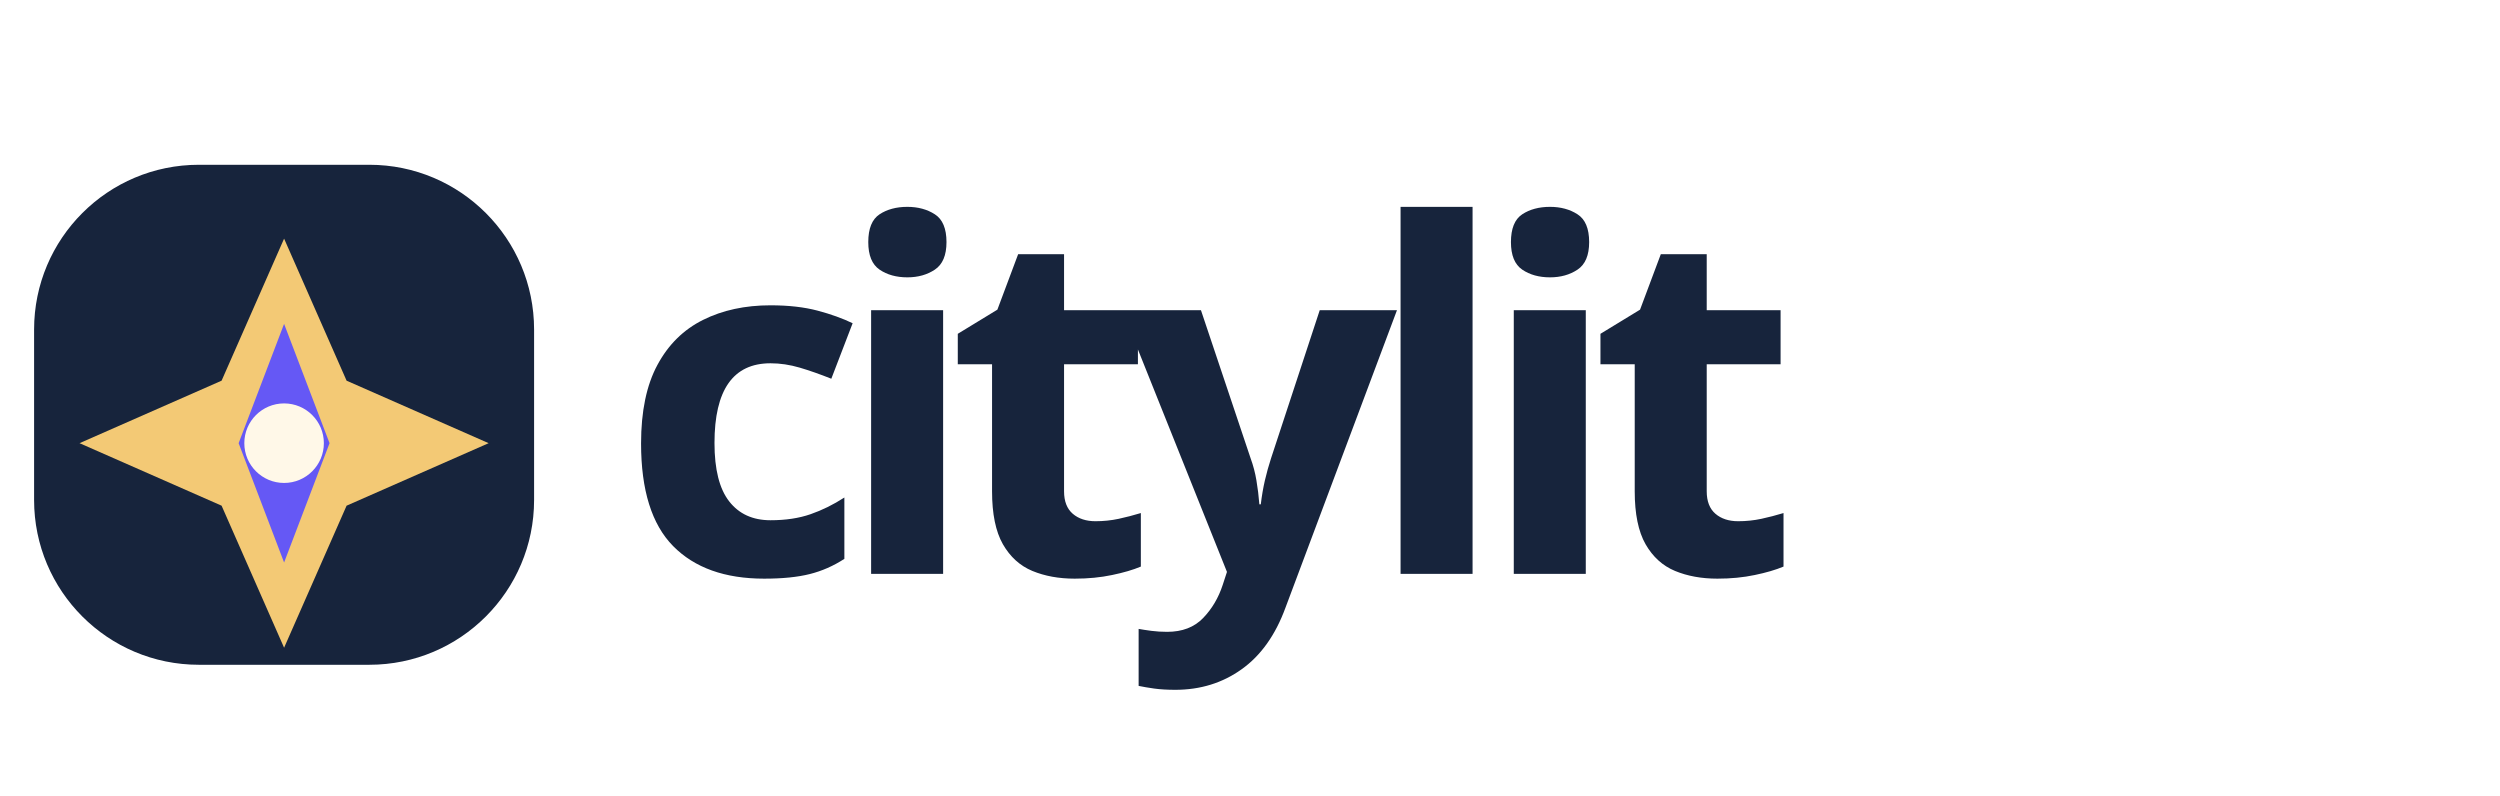
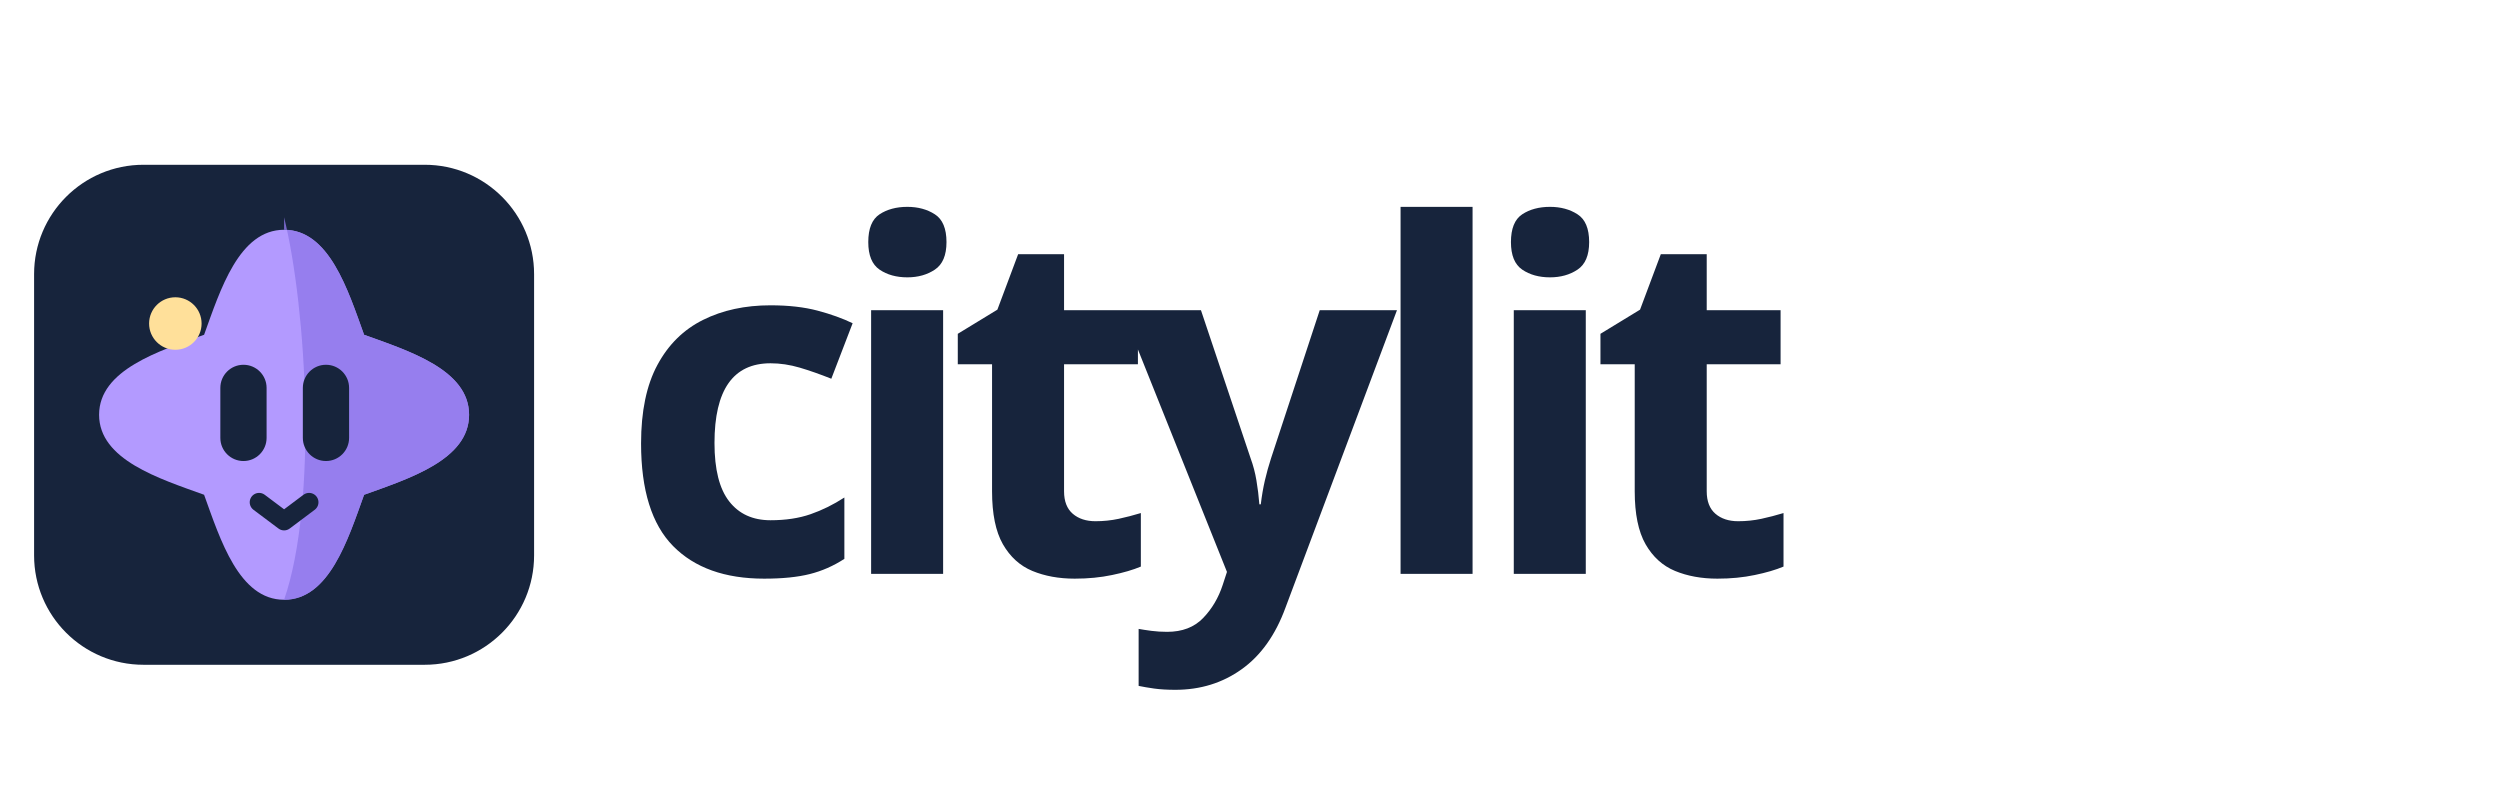
<svg xmlns="http://www.w3.org/2000/svg" width="440" height="140" viewBox="0 0 440 140">
-   <rect x="6" y="29" width="88" height="88" rx="29" fill="#17243C" />
-   <path d="M50 42 61 67 86 78 61 89 50 114 39 89 14 78 39 67Z" fill="#F3C975" />
-   <path d="M50 57 58 78 50 99 42 78Z" fill="#6558F5" />
-   <circle cx="50" cy="78" r="7" fill="#FFF8E8" />
+   <g transform="translate(6 29) scale(.6875)">
+     <rect width="128" height="128" rx="28" fill="#17243C" />
+     <g transform="scale(3.2)">
+       <path d="M20 5.2c3.6 0 5.1 4.8 6.4 8.4 3.6 1.3 8.4 2.8 8.4 6.4s-4.8 5.1-8.4 6.4c-1.3 3.6-2.8 8.4-6.4 8.4s-5.1-4.8-6.4-8.4c-3.6-1.3-8.4-2.8-8.4-6.4s4.8-5.1 8.4-6.4C14.9 10 16.4 5.2 20 5.2Z" fill="#B39AFF" />
+       <path d="M20 5.2c3.6 0 5.1 4.8 6.4 8.4 3.6 1.3 8.4 2.8 8.4 6.4s-4.8 5.1-8.4 6.4c-1.3 3.6-2.8 8.4-6.4 8.4 2.7-7.8 1.8-23.3 0-30.6Z" fill="#8E77EA" opacity=".8" />
+       <rect x="14.9" y="16" width="3.7" height="7.7" rx="1.85" fill="#17243C" />
+       <rect x="21.5" y="16" width="3.7" height="7.7" rx="1.85" fill="#17243C" />
+       <path d="m18 27 2 1.5 2-1.5" fill="none" stroke="#17243C" stroke-width="1.5" stroke-linecap="round" stroke-linejoin="round" />
+       <circle cx="11.3" cy="12.7" r="2.1" fill="#FFE09A" />
+     </g>
+   </g>
  <style>@media(prefers-color-scheme:dark){text{fill:#F3EFE3}}</style>
  <text x="109" y="101" font-family="Manrope, sans-serif" font-size="85" font-weight="700" letter-spacing="-6" fill="#17243C">citylit</text>
</svg>
